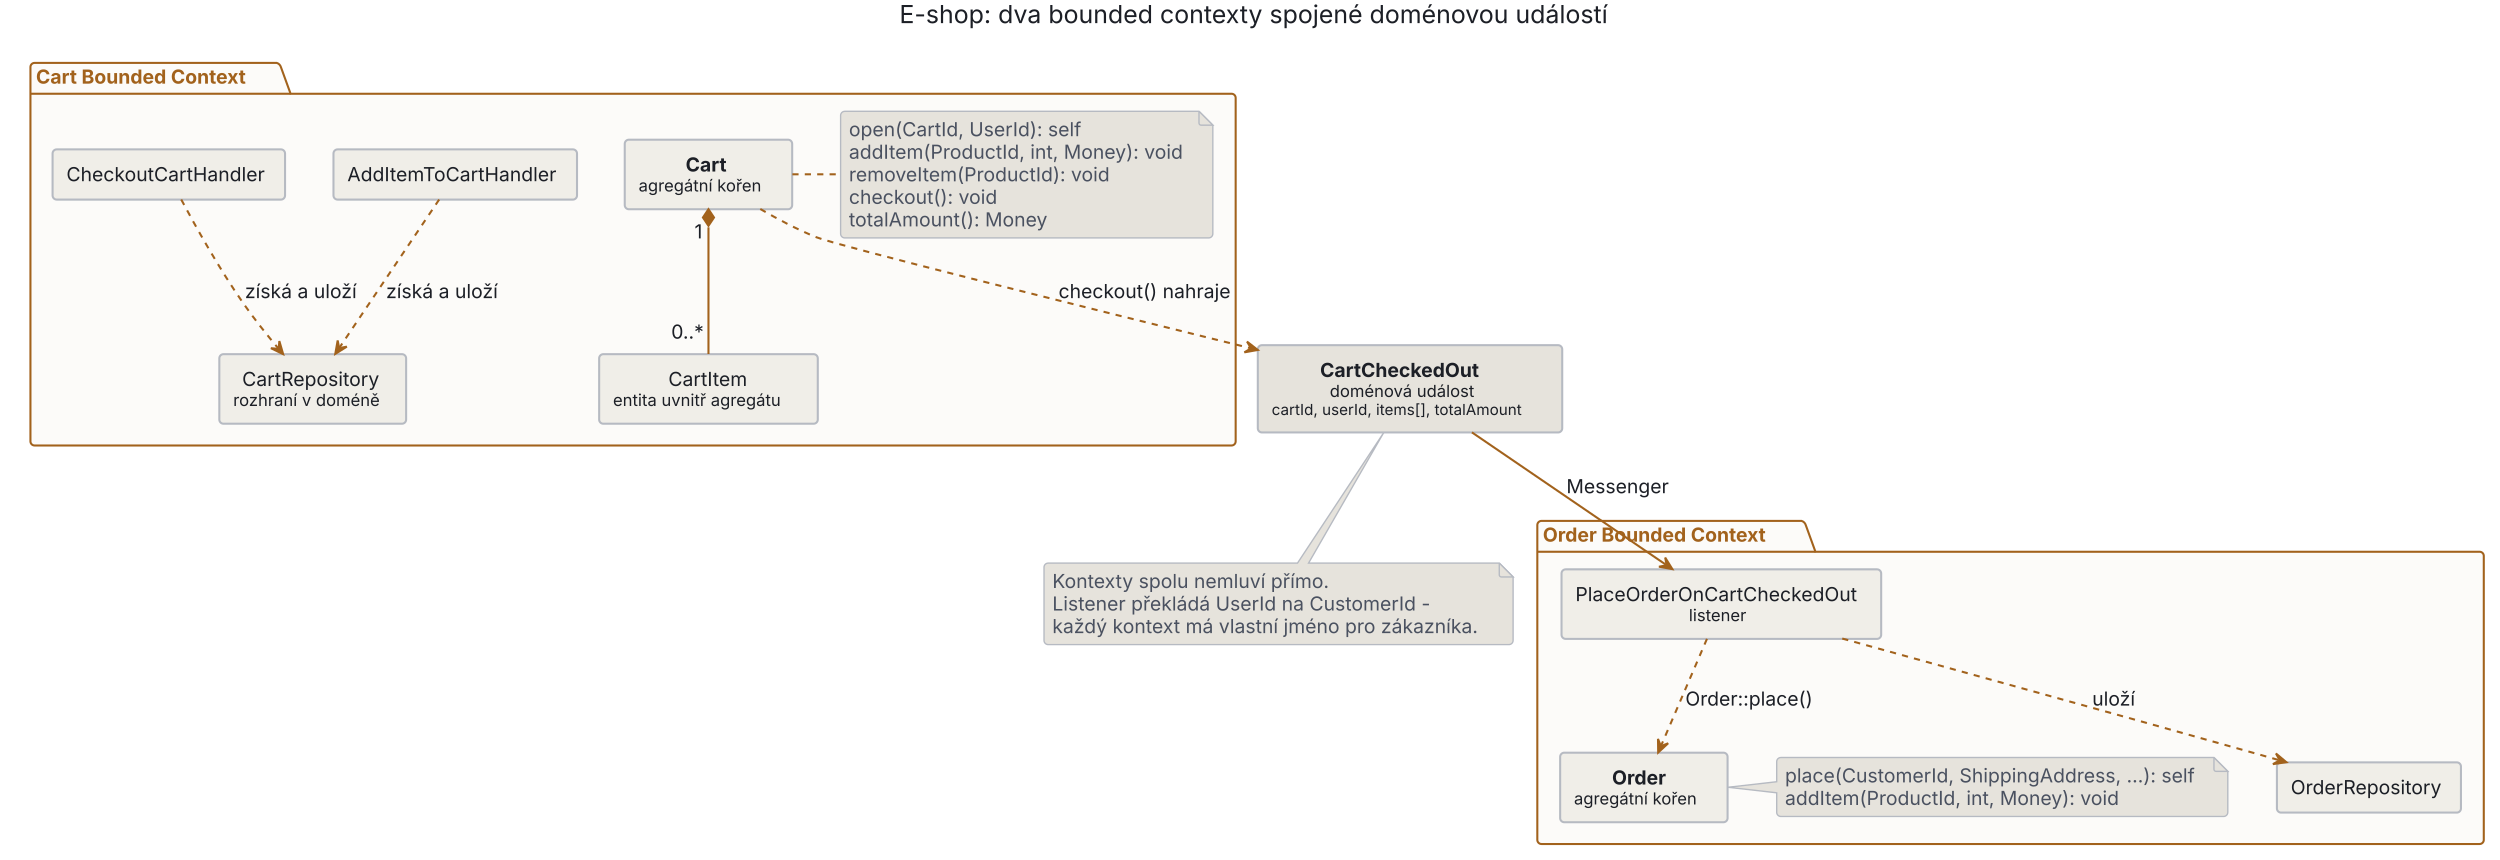
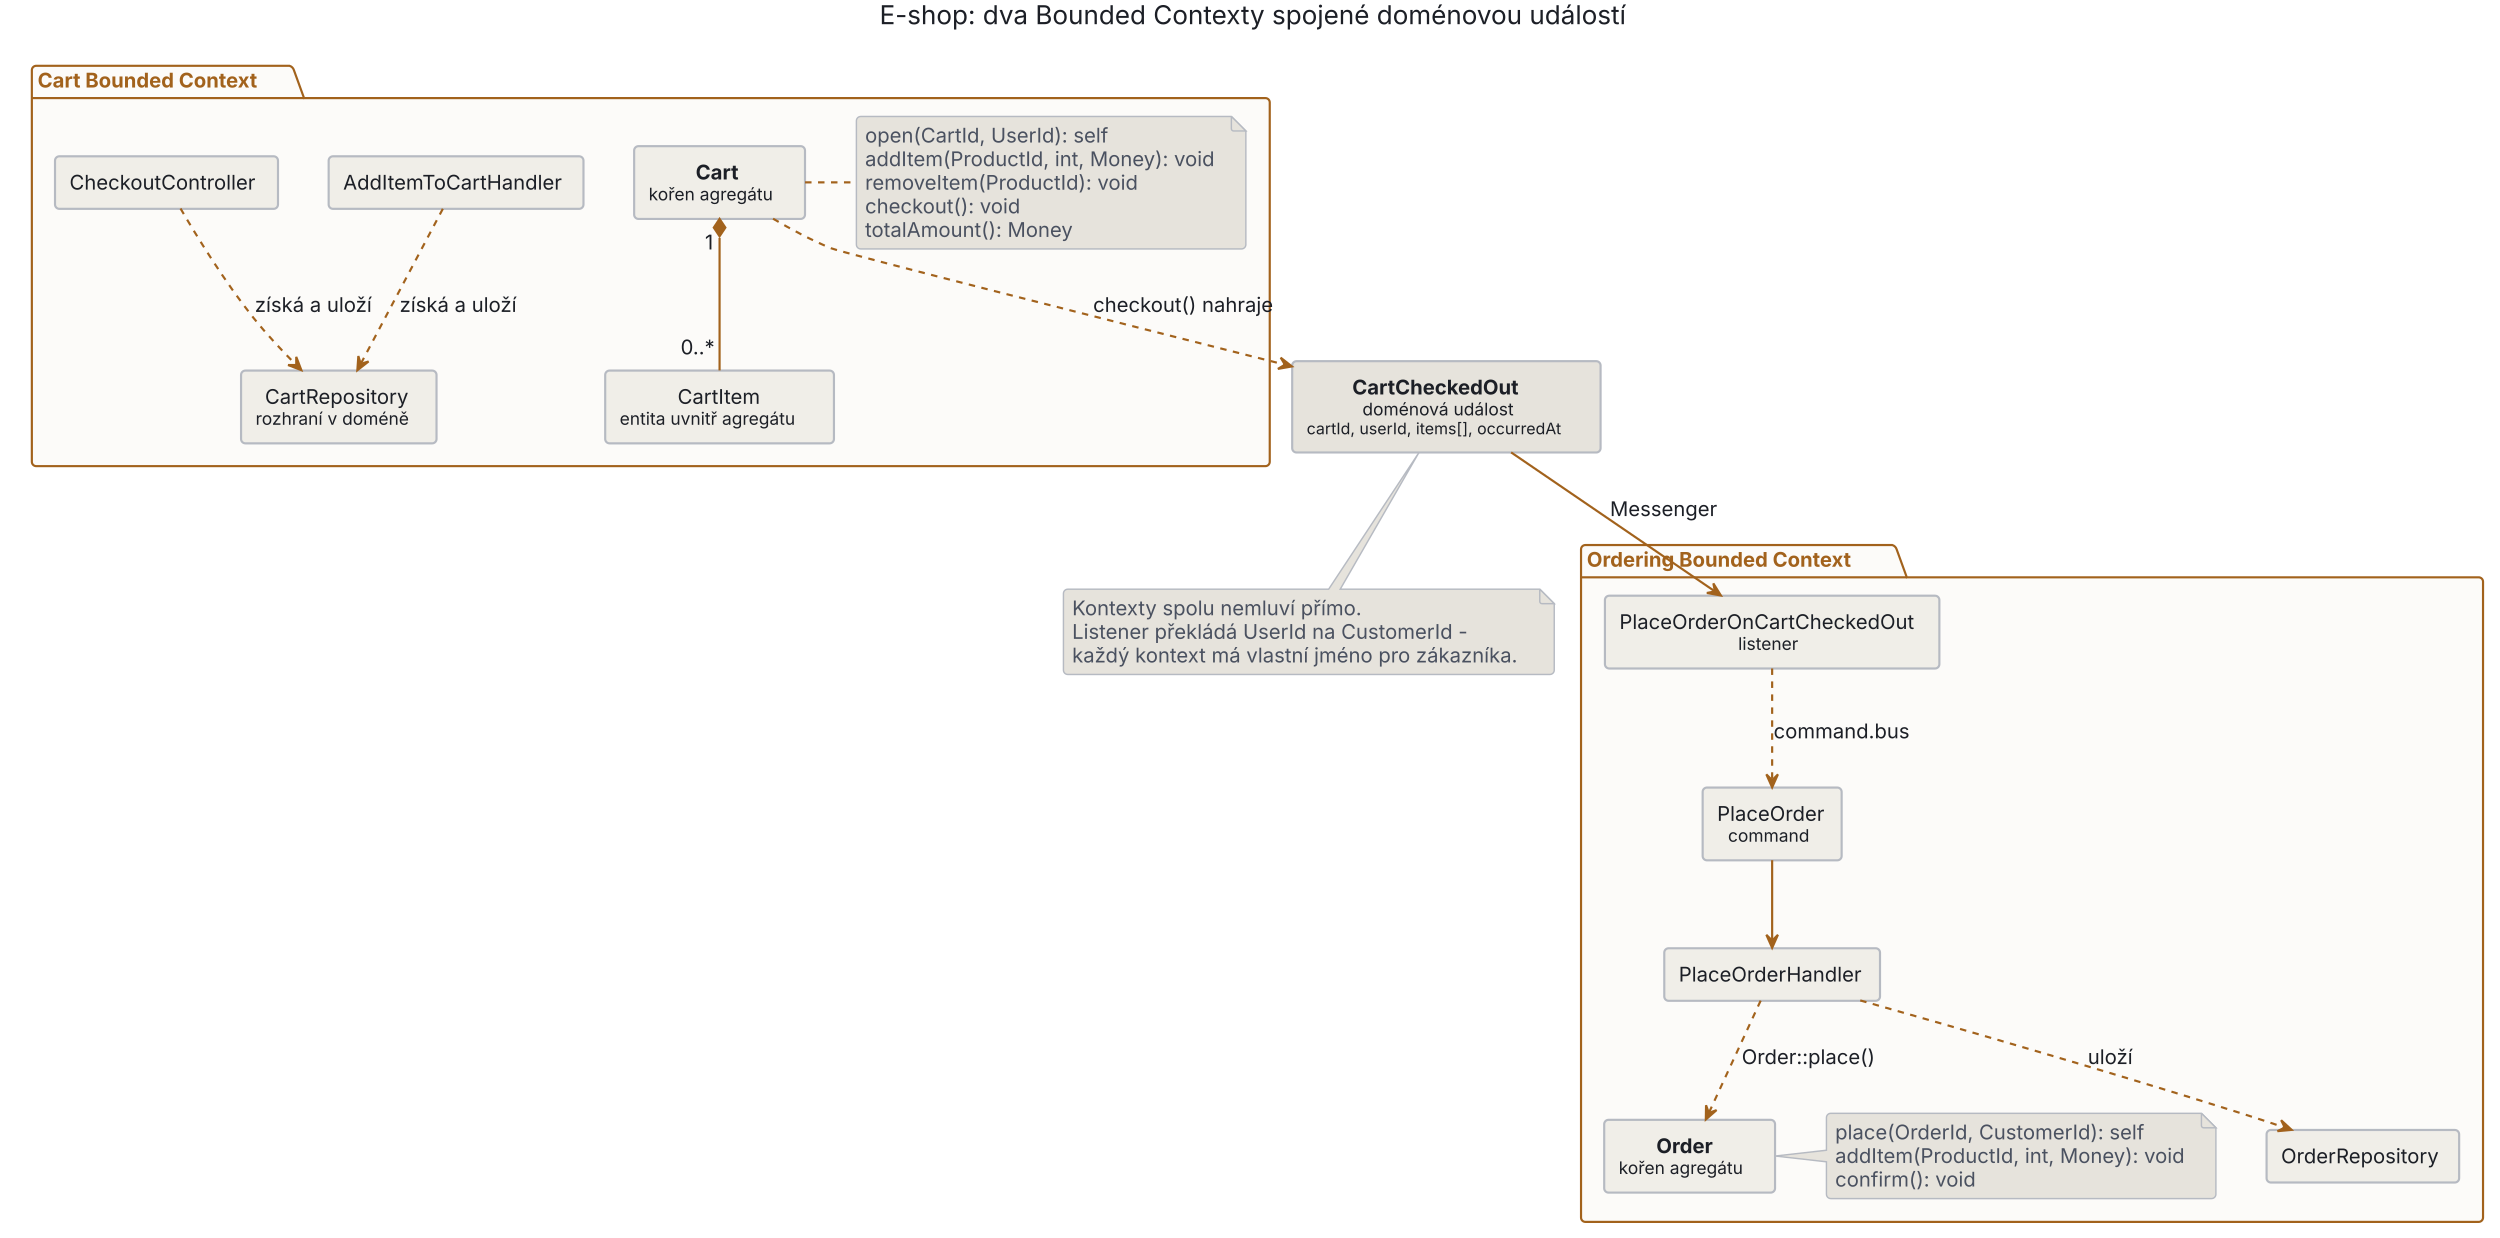
- <svg xmlns="http://www.w3.org/2000/svg" contentScriptType="application/ecmascript" contentStyleType="text/css" height="970.312px" preserveAspectRatio="none" style="width:2823px;height:970px;background:#fcfbf9;" version="1.1" viewBox="0 0 2823 970" width="2823.438px" zoomAndPan="magnify">
+ <svg xmlns="http://www.w3.org/2000/svg" contentScriptType="application/ecmascript" contentStyleType="text/css" height="1335.938px" preserveAspectRatio="none" style="width:2698px;height:1335px;background:#fcfbf9;" version="1.1" viewBox="0 0 2698 1335" width="2698.438px" zoomAndPan="magnify">
  <defs />
  <g>
-     <text fill="#1c1f26" font-family="Inter, ui-sans-serif, system-ui, -apple-system, sans-serif" font-size="28.125" lengthAdjust="spacingAndGlyphs" textLength="826.562" x="1015.625" y="26.106">E-shop: dva bounded contexty spojené doménovou událostí</text>
-     <path d="M39.062,71.02 L312.5,71.02 A7.031,7.031 0 0 1 317.188,75.708 L328.125,105.859 L1390.625,105.859 A4.688,4.688 0 0 1 1395.312,110.547 L1395.312,498.364 A4.688,4.688 0 0 1 1390.625,503.052 L39.062,503.052 A4.688,4.688 0 0 1 34.375,498.364 L34.375,75.708 A4.688,4.688 0 0 1 39.062,71.02 " fill="#fcfbf9" style="stroke: #a2621c; stroke-width: 2.344;" />
+     <text fill="#1c1f26" font-family="Inter, ui-sans-serif, system-ui, -apple-system, sans-serif" font-size="28.125" lengthAdjust="spacingAndGlyphs" textLength="834.375" x="949.219" y="26.106">E-shop: dva Bounded Contexty spojené doménovou událostí</text>
+     <path d="M39.062,71.02 L312.5,71.02 A7.031,7.031 0 0 1 317.188,75.708 L328.125,105.859 L1365.625,105.859 A4.688,4.688 0 0 1 1370.312,110.547 L1370.312,498.364 A4.688,4.688 0 0 1 1365.625,503.052 L39.062,503.052 A4.688,4.688 0 0 1 34.375,498.364 L34.375,75.708 A4.688,4.688 0 0 1 39.062,71.02 " fill="#fcfbf9" style="stroke: #a2621c; stroke-width: 2.344;" />
    <line style="stroke: #a2621c; stroke-width: 2.344;" x1="34.375" x2="328.125" y1="105.859" y2="105.859" />
    <text fill="#a2621c" font-family="Inter, ui-sans-serif, system-ui, -apple-system, sans-serif" font-size="21.875" font-weight="bold" lengthAdjust="spacingAndGlyphs" textLength="273.438" x="40.625" y="94.45">Cart Bounded Context</text>
-     <path d="M1740.625,588.208 L2034.375,588.208 A7.031,7.031 0 0 1 2039.062,592.895 L2050,623.047 L2800,623.047 A4.688,4.688 0 0 1 2804.688,627.734 L2804.688,948.364 A4.688,4.688 0 0 1 2800,953.052 L1740.625,953.052 A4.688,4.688 0 0 1 1735.938,948.364 L1735.938,592.895 A4.688,4.688 0 0 1 1740.625,588.208 " fill="#fcfbf9" style="stroke: #a2621c; stroke-width: 2.344;" />
-     <line style="stroke: #a2621c; stroke-width: 2.344;" x1="1735.938" x2="2050" y1="623.047" y2="623.047" />
-     <text fill="#a2621c" font-family="Inter, ui-sans-serif, system-ui, -apple-system, sans-serif" font-size="21.875" font-weight="bold" lengthAdjust="spacingAndGlyphs" textLength="293.75" x="1742.188" y="611.638">Order Bounded Context</text>
-     <path d="M949.219,130.395 L949.219,263.965 A4.688,4.688 0 0 0 953.906,268.652 L1364.844,268.652 A4.688,4.688 0 0 0 1369.531,263.965 L1369.531,141.333 L1353.906,125.708 L953.906,125.708 A4.688,4.688 0 0 0 949.219,130.395 " fill="#e6e3dc" style="stroke: #b6bac2; stroke-width: 1.562;" />
-     <path d="M1353.906,125.708 L1353.906,138.989 A2.344,2.344 0 0 0 1356.25,141.333 L1369.531,141.333 L1353.906,125.708 " fill="#e6e3dc" style="stroke: #b6bac2; stroke-width: 1.562;" />
-     <text fill="#4a5160" font-family="Inter, ui-sans-serif, system-ui, -apple-system, sans-serif" font-size="21.875" lengthAdjust="spacingAndGlyphs" textLength="267.188" x="958.594" y="153.825">open(CartId, UserId): self</text>
-     <text fill="#4a5160" font-family="Inter, ui-sans-serif, system-ui, -apple-system, sans-serif" font-size="21.875" lengthAdjust="spacingAndGlyphs" textLength="387.5" x="958.594" y="179.289">addItem(ProductId, int, Money): void</text>
-     <text fill="#4a5160" font-family="Inter, ui-sans-serif, system-ui, -apple-system, sans-serif" font-size="21.875" lengthAdjust="spacingAndGlyphs" textLength="304.688" x="958.594" y="204.753">removeItem(ProductId): void</text>
-     <text fill="#4a5160" font-family="Inter, ui-sans-serif, system-ui, -apple-system, sans-serif" font-size="21.875" lengthAdjust="spacingAndGlyphs" textLength="175" x="958.594" y="230.217">checkout(): void</text>
-     <text fill="#4a5160" font-family="Inter, ui-sans-serif, system-ui, -apple-system, sans-serif" font-size="21.875" lengthAdjust="spacingAndGlyphs" textLength="232.812" x="958.594" y="255.681">totalAmount(): Money</text>
-     <rect fill="#f0eee8" height="78.54" rx="4.688" ry="4.688" style="stroke: #b6bac2; stroke-width: 2.344;" width="246.875" x="676.562" y="399.927" />
-     <text fill="#1c1f26" font-family="Inter, ui-sans-serif, system-ui, -apple-system, sans-serif" font-size="21.875" lengthAdjust="spacingAndGlyphs" textLength="90.625" x="754.688" y="435.857">CartItem</text>
-     <text fill="#1c1f26" font-family="Inter, ui-sans-serif, system-ui, -apple-system, sans-serif" font-size="18.75" lengthAdjust="spacingAndGlyphs" textLength="215.625" x="692.188" y="458.42">entita uvnitř agregátu</text>
-     <rect fill="#f0eee8" height="78.54" rx="4.688" ry="4.688" style="stroke: #b6bac2; stroke-width: 2.344;" width="210.938" x="247.656" y="399.927" />
-     <text fill="#1c1f26" font-family="Inter, ui-sans-serif, system-ui, -apple-system, sans-serif" font-size="21.875" lengthAdjust="spacingAndGlyphs" textLength="159.375" x="273.438" y="435.857">CartRepository</text>
-     <text fill="#1c1f26" font-family="Inter, ui-sans-serif, system-ui, -apple-system, sans-serif" font-size="18.75" lengthAdjust="spacingAndGlyphs" textLength="179.688" x="263.281" y="458.42">rozhraní v doméně</text>
-     <rect fill="#f0eee8" height="56.714" rx="4.688" ry="4.688" style="stroke: #b6bac2; stroke-width: 2.344;" width="275" x="376.562" y="168.677" />
-     <text fill="#1c1f26" font-family="Inter, ui-sans-serif, system-ui, -apple-system, sans-serif" font-size="21.875" lengthAdjust="spacingAndGlyphs" textLength="243.75" x="392.188" y="204.607">AddItemToCartHandler</text>
-     <rect fill="#f0eee8" height="56.714" rx="4.688" ry="4.688" style="stroke: #b6bac2; stroke-width: 2.344;" width="262.5" x="59.375" y="168.677" />
-     <text fill="#1c1f26" font-family="Inter, ui-sans-serif, system-ui, -apple-system, sans-serif" font-size="21.875" lengthAdjust="spacingAndGlyphs" textLength="231.25" x="75" y="204.607">CheckoutCartHandler</text>
-     <rect fill="#f0eee8" height="78.54" rx="4.688" ry="4.688" style="stroke: #b6bac2; stroke-width: 2.344;" width="189.062" x="705.469" y="157.739" />
-     <text fill="#1c1f26" font-family="Inter, ui-sans-serif, system-ui, -apple-system, sans-serif" font-size="21.875" font-weight="bold" lengthAdjust="spacingAndGlyphs" textLength="51.562" x="774.219" y="193.669">Cart</text>
-     <text fill="#1c1f26" font-family="Inter, ui-sans-serif, system-ui, -apple-system, sans-serif" font-size="18.75" lengthAdjust="spacingAndGlyphs" textLength="157.812" x="721.094" y="216.232">agregátní kořen</text>
-     <rect fill="#f0eee8" height="78.54" rx="4.688" ry="4.688" style="stroke: #b6bac2; stroke-width: 2.344;" width="189.062" x="1761.719" y="849.927" />
-     <text fill="#1c1f26" font-family="Inter, ui-sans-serif, system-ui, -apple-system, sans-serif" font-size="21.875" font-weight="bold" lengthAdjust="spacingAndGlyphs" textLength="71.875" x="1820.312" y="885.857">Order</text>
-     <text fill="#1c1f26" font-family="Inter, ui-sans-serif, system-ui, -apple-system, sans-serif" font-size="18.75" lengthAdjust="spacingAndGlyphs" textLength="157.812" x="1777.344" y="908.42">agregátní kořen</text>
-     <path d="M2006.25,860.083 L2006.25,882.739 L1951.094,888.989 L2006.25,895.239 L2006.25,917.261 A4.688,4.688 0 0 0 2010.938,921.948 L2510.938,921.948 A4.688,4.688 0 0 0 2515.625,917.261 L2515.625,871.02 L2500,855.395 L2010.938,855.395 A4.688,4.688 0 0 0 2006.25,860.083 " fill="#e6e3dc" style="stroke: #b6bac2; stroke-width: 1.562;" />
-     <path d="M2500,855.395 L2500,868.677 A2.344,2.344 0 0 0 2502.344,871.02 L2515.625,871.02 L2500,855.395 " fill="#e6e3dc" style="stroke: #b6bac2; stroke-width: 1.562;" />
-     <text fill="#4a5160" font-family="Inter, ui-sans-serif, system-ui, -apple-system, sans-serif" font-size="21.875" lengthAdjust="spacingAndGlyphs" textLength="476.562" x="2015.625" y="883.513">place(CustomerId, ShippingAddress, ...): self</text>
-     <text fill="#4a5160" font-family="Inter, ui-sans-serif, system-ui, -apple-system, sans-serif" font-size="21.875" lengthAdjust="spacingAndGlyphs" textLength="387.5" x="2015.625" y="908.977">addItem(ProductId, int, Money): void</text>
-     <rect fill="#f0eee8" height="78.54" rx="4.688" ry="4.688" style="stroke: #b6bac2; stroke-width: 2.344;" width="360.938" x="1763.281" y="642.895" />
-     <text fill="#1c1f26" font-family="Inter, ui-sans-serif, system-ui, -apple-system, sans-serif" font-size="21.875" lengthAdjust="spacingAndGlyphs" textLength="329.688" x="1778.906" y="678.825">PlaceOrderOnCartCheckedOut</text>
-     <text fill="#1c1f26" font-family="Inter, ui-sans-serif, system-ui, -apple-system, sans-serif" font-size="18.75" lengthAdjust="spacingAndGlyphs" textLength="73.438" x="1907.031" y="701.389">listener</text>
-     <rect fill="#f0eee8" height="56.714" rx="4.688" ry="4.688" style="stroke: #b6bac2; stroke-width: 2.344;" width="207.812" x="2571.094" y="860.864" />
-     <text fill="#1c1f26" font-family="Inter, ui-sans-serif, system-ui, -apple-system, sans-serif" font-size="21.875" lengthAdjust="spacingAndGlyphs" textLength="176.562" x="2586.719" y="896.794">OrderRepository</text>
-     <rect fill="#e6e3dc" height="98.547" rx="4.688" ry="4.688" style="stroke: #b6bac2; stroke-width: 2.344;" width="343.75" x="1420.312" y="389.771" />
-     <text fill="#1c1f26" font-family="Inter, ui-sans-serif, system-ui, -apple-system, sans-serif" font-size="21.875" font-weight="bold" lengthAdjust="spacingAndGlyphs" textLength="203.125" x="1490.625" y="425.7">CartCheckedOut</text>
-     <text fill="#1c1f26" font-family="Inter, ui-sans-serif, system-ui, -apple-system, sans-serif" font-size="18.75" lengthAdjust="spacingAndGlyphs" textLength="181.25" x="1501.562" y="448.264">doménová událost</text>
-     <text fill="#1c1f26" font-family="Inter, ui-sans-serif, system-ui, -apple-system, sans-serif" font-size="17.188" lengthAdjust="spacingAndGlyphs" textLength="312.5" x="1435.938" y="468.639">cartId, userId, items[], totalAmount</text>
-     <path d="M1178.906,640.552 L1178.906,723.193 A4.688,4.688 0 0 0 1183.594,727.881 L1703.906,727.881 A4.688,4.688 0 0 0 1708.594,723.193 L1708.594,651.489 L1692.969,635.864 L1477.625,635.864 L1562.5,488.505 L1465.125,635.864 L1183.594,635.864 A4.688,4.688 0 0 0 1178.906,640.552 " fill="#e6e3dc" style="stroke: #b6bac2; stroke-width: 1.562;" />
-     <path d="M1692.969,635.864 L1692.969,649.145 A2.344,2.344 0 0 0 1695.312,651.489 L1708.594,651.489 L1692.969,635.864 " fill="#e6e3dc" style="stroke: #b6bac2; stroke-width: 1.562;" />
-     <text fill="#4a5160" font-family="Inter, ui-sans-serif, system-ui, -apple-system, sans-serif" font-size="21.875" lengthAdjust="spacingAndGlyphs" textLength="321.875" x="1188.281" y="663.982">Kontexty spolu nemluví přímo.</text>
-     <text fill="#4a5160" font-family="Inter, ui-sans-serif, system-ui, -apple-system, sans-serif" font-size="21.875" lengthAdjust="spacingAndGlyphs" textLength="437.5" x="1188.281" y="689.446">Listener překládá UserId na CustomerId -</text>
-     <text fill="#4a5160" font-family="Inter, ui-sans-serif, system-ui, -apple-system, sans-serif" font-size="21.875" lengthAdjust="spacingAndGlyphs" textLength="496.875" x="1188.281" y="714.909">každý kontext má vlastní jméno pro zákazníka.</text>
-     <path d="M894.75,196.802 C912.844,196.802 930.938,196.802 949.031,196.802 " fill="none" id="CartAggregate-GMN9" style="stroke: #a2621c; stroke-width: 2.344; stroke-dasharray: 7.0,7.0;" />
-     <path d="M800,256.708 C800,301.255 800,361.317 800,399.724 " fill="none" id="CartAggregate&lt;-CartItem" style="stroke: #a2621c; stroke-width: 2.344;" />
-     <polygon fill="#a2621c" points="800,236.239,793.75,245.614,800,254.989,806.25,245.614,800,236.239" style="stroke: #a2621c; stroke-width: 2.344;" />
-     <text fill="#1c1f26" font-family="Inter, ui-sans-serif, system-ui, -apple-system, sans-serif" font-size="21.875" lengthAdjust="spacingAndGlyphs" textLength="14.062" x="784.224" y="269.21">1</text>
-     <text fill="#1c1f26" font-family="Inter, ui-sans-serif, system-ui, -apple-system, sans-serif" font-size="21.875" lengthAdjust="spacingAndGlyphs" textLength="37.5" x="757.93" y="382.417">0..*</text>
-     <path d="M495.906,225.317 C468.562,265.942 416.484,343.317 383.344,392.536 " fill="none" id="AddHandler-&gt;CartRepo" style="stroke: #a2621c; stroke-width: 2.344; stroke-dasharray: 7.0,7.0;" />
-     <polygon fill="#a2621c" points="378.609,399.583,391.662,391.432,382.984,393.11,381.306,384.432,378.609,399.583" style="stroke: #a2621c; stroke-width: 2.344;" />
-     <text fill="#1c1f26" font-family="Inter, ui-sans-serif, system-ui, -apple-system, sans-serif" font-size="21.875" lengthAdjust="spacingAndGlyphs" textLength="129.688" x="435.938" y="336.638">získá a uloží</text>
-     <path d="M204.625,225.27 C220.438,254.911 247.547,303.583 275,342.896 C287.047,360.161 301.453,378.192 314.578,393.817 " fill="none" id="CheckoutHandler-&gt;CartRepo" style="stroke: #a2621c; stroke-width: 2.344; stroke-dasharray: 7.0,7.0;" />
-     <polygon fill="#a2621c" points="319.734,399.911,315.447,385.132,314.698,393.939,305.891,393.19,319.734,399.911" style="stroke: #a2621c; stroke-width: 2.344;" />
-     <text fill="#1c1f26" font-family="Inter, ui-sans-serif, system-ui, -apple-system, sans-serif" font-size="21.875" lengthAdjust="spacingAndGlyphs" textLength="129.688" x="276.562" y="336.638">získá a uloží</text>
-     <path d="M858.516,236.005 C878.094,247.442 900.406,259.239 921.875,267.896 C945.062,277.239 1221.844,346.192 1412.406,393.239 " fill="none" id="CartAggregate-&gt;Event" style="stroke: #a2621c; stroke-width: 2.344; stroke-dasharray: 7.0,7.0;" />
-     <polygon fill="#a2621c" points="1420.281,395.177,1408.128,385.736,1412.697,393.303,1405.13,397.872,1420.281,395.177" style="stroke: #a2621c; stroke-width: 2.344;" />
-     <text fill="#1c1f26" font-family="Inter, ui-sans-serif, system-ui, -apple-system, sans-serif" font-size="21.875" lengthAdjust="spacingAndGlyphs" textLength="203.125" x="1195.312" y="336.638">checkout() nahraje</text>
-     <path d="M1662.062,488.224 C1726.203,531.989 1820.344,596.208 1881.844,638.161 " fill="none" id="Event-&gt;Listener" style="stroke: #a2621c; stroke-width: 2.344;" />
-     <polygon fill="#a2621c" points="1888.438,642.661,1880.317,629.589,1881.975,638.271,1873.293,639.929,1888.438,642.661" style="stroke: #a2621c; stroke-width: 2.344;" />
-     <text fill="#1c1f26" font-family="Inter, ui-sans-serif, system-ui, -apple-system, sans-serif" font-size="21.875" lengthAdjust="spacingAndGlyphs" textLength="121.875" x="1768.75" y="556.95">Messenger</text>
-     <path d="M1927.5,721.395 C1912.828,755.583 1891.219,805.958 1875.641,842.239 " fill="none" id="Listener-&gt;OrderAggregate" style="stroke: #a2621c; stroke-width: 2.344; stroke-dasharray: 7.0,7.0;" />
-     <polygon fill="#a2621c" points="1872.422,849.755,1883.706,839.291,1875.499,842.574,1872.217,834.367,1872.422,849.755" style="stroke: #a2621c; stroke-width: 2.344;" />
-     <text fill="#1c1f26" font-family="Inter, ui-sans-serif, system-ui, -apple-system, sans-serif" font-size="21.875" lengthAdjust="spacingAndGlyphs" textLength="150" x="1903.125" y="796.794">Order::place()</text>
-     <path d="M2080.266,721.052 C2201.922,754.583 2384.812,805.177 2543.75,849.927 C2553.562,852.692 2563.797,855.583 2574.016,858.489 " fill="none" id="Listener-&gt;OrderRepo" style="stroke: #a2621c; stroke-width: 2.344; stroke-dasharray: 7.0,7.0;" />
-     <polygon fill="#a2621c" points="2581.812,860.708,2570.008,850.835,2574.301,858.562,2566.574,862.854,2581.812,860.708" style="stroke: #a2621c; stroke-width: 2.344;" />
-     <text fill="#1c1f26" font-family="Inter, ui-sans-serif, system-ui, -apple-system, sans-serif" font-size="21.875" lengthAdjust="spacingAndGlyphs" textLength="50" x="2362.5" y="796.794">uloží</text>
+     <path d="M1710.938,588.208 L2042.188,588.208 A7.031,7.031 0 0 1 2046.875,592.895 L2057.812,623.047 L2675,623.047 A4.688,4.688 0 0 1 2679.688,627.734 L2679.688,1313.989 A4.688,4.688 0 0 1 2675,1318.677 L1710.938,1318.677 A4.688,4.688 0 0 1 1706.25,1313.989 L1706.25,592.895 A4.688,4.688 0 0 1 1710.938,588.208 " fill="#fcfbf9" style="stroke: #a2621c; stroke-width: 2.344;" />
+     <line style="stroke: #a2621c; stroke-width: 2.344;" x1="1706.25" x2="2057.812" y1="623.047" y2="623.047" />
+     <text fill="#a2621c" font-family="Inter, ui-sans-serif, system-ui, -apple-system, sans-serif" font-size="21.875" font-weight="bold" lengthAdjust="spacingAndGlyphs" textLength="331.25" x="1712.5" y="611.638">Ordering Bounded Context</text>
+     <path d="M924.219,130.395 L924.219,263.965 A4.688,4.688 0 0 0 928.906,268.652 L1339.844,268.652 A4.688,4.688 0 0 0 1344.531,263.965 L1344.531,141.333 L1328.906,125.708 L928.906,125.708 A4.688,4.688 0 0 0 924.219,130.395 " fill="#e6e3dc" style="stroke: #b6bac2; stroke-width: 1.562;" />
+     <path d="M1328.906,125.708 L1328.906,138.989 A2.344,2.344 0 0 0 1331.25,141.333 L1344.531,141.333 L1328.906,125.708 " fill="#e6e3dc" style="stroke: #b6bac2; stroke-width: 1.562;" />
+     <text fill="#4a5160" font-family="Inter, ui-sans-serif, system-ui, -apple-system, sans-serif" font-size="21.875" lengthAdjust="spacingAndGlyphs" textLength="267.188" x="933.594" y="153.825">open(CartId, UserId): self</text>
+     <text fill="#4a5160" font-family="Inter, ui-sans-serif, system-ui, -apple-system, sans-serif" font-size="21.875" lengthAdjust="spacingAndGlyphs" textLength="387.5" x="933.594" y="179.289">addItem(ProductId, int, Money): void</text>
+     <text fill="#4a5160" font-family="Inter, ui-sans-serif, system-ui, -apple-system, sans-serif" font-size="21.875" lengthAdjust="spacingAndGlyphs" textLength="304.688" x="933.594" y="204.753">removeItem(ProductId): void</text>
+     <text fill="#4a5160" font-family="Inter, ui-sans-serif, system-ui, -apple-system, sans-serif" font-size="21.875" lengthAdjust="spacingAndGlyphs" textLength="175" x="933.594" y="230.217">checkout(): void</text>
+     <text fill="#4a5160" font-family="Inter, ui-sans-serif, system-ui, -apple-system, sans-serif" font-size="21.875" lengthAdjust="spacingAndGlyphs" textLength="232.812" x="933.594" y="255.681">totalAmount(): Money</text>
+     <rect fill="#f0eee8" height="78.54" rx="4.688" ry="4.688" style="stroke: #b6bac2; stroke-width: 2.344;" width="246.875" x="653.125" y="399.927" />
+     <text fill="#1c1f26" font-family="Inter, ui-sans-serif, system-ui, -apple-system, sans-serif" font-size="21.875" lengthAdjust="spacingAndGlyphs" textLength="90.625" x="731.25" y="435.857">CartItem</text>
+     <text fill="#1c1f26" font-family="Inter, ui-sans-serif, system-ui, -apple-system, sans-serif" font-size="18.75" lengthAdjust="spacingAndGlyphs" textLength="215.625" x="668.75" y="458.42">entita uvnitř agregátu</text>
+     <rect fill="#f0eee8" height="78.54" rx="4.688" ry="4.688" style="stroke: #b6bac2; stroke-width: 2.344;" width="210.938" x="260.156" y="399.927" />
+     <text fill="#1c1f26" font-family="Inter, ui-sans-serif, system-ui, -apple-system, sans-serif" font-size="21.875" lengthAdjust="spacingAndGlyphs" textLength="159.375" x="285.938" y="435.857">CartRepository</text>
+     <text fill="#1c1f26" font-family="Inter, ui-sans-serif, system-ui, -apple-system, sans-serif" font-size="18.75" lengthAdjust="spacingAndGlyphs" textLength="179.688" x="275.781" y="458.42">rozhraní v doméně</text>
+     <rect fill="#f0eee8" height="56.714" rx="4.688" ry="4.688" style="stroke: #b6bac2; stroke-width: 2.344;" width="275" x="354.688" y="168.677" />
+     <text fill="#1c1f26" font-family="Inter, ui-sans-serif, system-ui, -apple-system, sans-serif" font-size="21.875" lengthAdjust="spacingAndGlyphs" textLength="243.75" x="370.312" y="204.607">AddItemToCartHandler</text>
+     <rect fill="#f0eee8" height="56.714" rx="4.688" ry="4.688" style="stroke: #b6bac2; stroke-width: 2.344;" width="240.625" x="59.375" y="168.677" />
+     <text fill="#1c1f26" font-family="Inter, ui-sans-serif, system-ui, -apple-system, sans-serif" font-size="21.875" lengthAdjust="spacingAndGlyphs" textLength="209.375" x="75" y="204.607">CheckoutController</text>
+     <rect fill="#f0eee8" height="78.54" rx="4.688" ry="4.688" style="stroke: #b6bac2; stroke-width: 2.344;" width="184.375" x="684.375" y="157.739" />
+     <text fill="#1c1f26" font-family="Inter, ui-sans-serif, system-ui, -apple-system, sans-serif" font-size="21.875" font-weight="bold" lengthAdjust="spacingAndGlyphs" textLength="51.562" x="750.781" y="193.669">Cart</text>
+     <text fill="#1c1f26" font-family="Inter, ui-sans-serif, system-ui, -apple-system, sans-serif" font-size="18.75" lengthAdjust="spacingAndGlyphs" textLength="153.125" x="700" y="216.232">kořen agregátu</text>
+     <rect fill="#f0eee8" height="78.54" rx="4.688" ry="4.688" style="stroke: #b6bac2; stroke-width: 2.344;" width="184.375" x="1731.25" y="1208.521" />
+     <text fill="#1c1f26" font-family="Inter, ui-sans-serif, system-ui, -apple-system, sans-serif" font-size="21.875" font-weight="bold" lengthAdjust="spacingAndGlyphs" textLength="71.875" x="1787.5" y="1244.45">Order</text>
+     <text fill="#1c1f26" font-family="Inter, ui-sans-serif, system-ui, -apple-system, sans-serif" font-size="18.75" lengthAdjust="spacingAndGlyphs" textLength="153.125" x="1746.875" y="1267.014">kořen agregátu</text>
+     <path d="M1971.094,1206.177 L1971.094,1241.333 L1915.688,1247.583 L1971.094,1253.833 L1971.094,1288.818 A4.688,4.688 0 0 0 1975.781,1293.506 L2386.719,1293.506 A4.688,4.688 0 0 0 2391.406,1288.818 L2391.406,1217.114 L2375.781,1201.489 L1975.781,1201.489 A4.688,4.688 0 0 0 1971.094,1206.177 " fill="#e6e3dc" style="stroke: #b6bac2; stroke-width: 1.562;" />
+     <path d="M2375.781,1201.489 L2375.781,1214.771 A2.344,2.344 0 0 0 2378.125,1217.114 L2391.406,1217.114 L2375.781,1201.489 " fill="#e6e3dc" style="stroke: #b6bac2; stroke-width: 1.562;" />
+     <text fill="#4a5160" font-family="Inter, ui-sans-serif, system-ui, -apple-system, sans-serif" font-size="21.875" lengthAdjust="spacingAndGlyphs" textLength="342.188" x="1980.469" y="1229.607">place(OrderId, CustomerId): self</text>
+     <text fill="#4a5160" font-family="Inter, ui-sans-serif, system-ui, -apple-system, sans-serif" font-size="21.875" lengthAdjust="spacingAndGlyphs" textLength="387.5" x="1980.469" y="1255.071">addItem(ProductId, int, Money): void</text>
+     <text fill="#4a5160" font-family="Inter, ui-sans-serif, system-ui, -apple-system, sans-serif" font-size="21.875" lengthAdjust="spacingAndGlyphs" textLength="153.125" x="1980.469" y="1280.534">confirm(): void</text>
+     <rect fill="#f0eee8" height="78.54" rx="4.688" ry="4.688" style="stroke: #b6bac2; stroke-width: 2.344;" width="360.938" x="1732.031" y="642.895" />
+     <text fill="#1c1f26" font-family="Inter, ui-sans-serif, system-ui, -apple-system, sans-serif" font-size="21.875" lengthAdjust="spacingAndGlyphs" textLength="329.688" x="1747.656" y="678.825">PlaceOrderOnCartCheckedOut</text>
+     <text fill="#1c1f26" font-family="Inter, ui-sans-serif, system-ui, -apple-system, sans-serif" font-size="18.75" lengthAdjust="spacingAndGlyphs" textLength="73.438" x="1875.781" y="701.389">listener</text>
+     <rect fill="#f0eee8" height="78.54" rx="4.688" ry="4.688" style="stroke: #b6bac2; stroke-width: 2.344;" width="150" x="1837.5" y="849.927" />
+     <text fill="#1c1f26" font-family="Inter, ui-sans-serif, system-ui, -apple-system, sans-serif" font-size="21.875" lengthAdjust="spacingAndGlyphs" textLength="118.75" x="1853.125" y="885.857">PlaceOrder</text>
+     <text fill="#1c1f26" font-family="Inter, ui-sans-serif, system-ui, -apple-system, sans-serif" font-size="18.75" lengthAdjust="spacingAndGlyphs" textLength="95.312" x="1864.844" y="908.42">command</text>
+     <rect fill="#f0eee8" height="56.714" rx="4.688" ry="4.688" style="stroke: #b6bac2; stroke-width: 2.344;" width="232.812" x="1796.094" y="1023.364" />
+     <text fill="#1c1f26" font-family="Inter, ui-sans-serif, system-ui, -apple-system, sans-serif" font-size="21.875" lengthAdjust="spacingAndGlyphs" textLength="201.562" x="1811.719" y="1059.294">PlaceOrderHandler</text>
+     <rect fill="#f0eee8" height="56.714" rx="4.688" ry="4.688" style="stroke: #b6bac2; stroke-width: 2.344;" width="207.812" x="2446.094" y="1219.458" />
+     <text fill="#1c1f26" font-family="Inter, ui-sans-serif, system-ui, -apple-system, sans-serif" font-size="21.875" lengthAdjust="spacingAndGlyphs" textLength="176.562" x="2461.719" y="1255.388">OrderRepository</text>
+     <rect fill="#e6e3dc" height="98.547" rx="4.688" ry="4.688" style="stroke: #b6bac2; stroke-width: 2.344;" width="332.812" x="1394.531" y="389.771" />
+     <text fill="#1c1f26" font-family="Inter, ui-sans-serif, system-ui, -apple-system, sans-serif" font-size="21.875" font-weight="bold" lengthAdjust="spacingAndGlyphs" textLength="203.125" x="1459.375" y="425.7">CartCheckedOut</text>
+     <text fill="#1c1f26" font-family="Inter, ui-sans-serif, system-ui, -apple-system, sans-serif" font-size="18.75" lengthAdjust="spacingAndGlyphs" textLength="181.25" x="1470.312" y="448.264">doménová událost</text>
+     <text fill="#1c1f26" font-family="Inter, ui-sans-serif, system-ui, -apple-system, sans-serif" font-size="17.188" lengthAdjust="spacingAndGlyphs" textLength="301.562" x="1410.156" y="468.639">cartId, userId, items[], occurredAt</text>
+     <path d="M1147.656,640.552 L1147.656,723.193 A4.688,4.688 0 0 0 1152.344,727.881 L1672.656,727.881 A4.688,4.688 0 0 0 1677.344,723.193 L1677.344,651.489 L1661.719,635.864 L1446.375,635.864 L1531.25,488.505 L1433.875,635.864 L1152.344,635.864 A4.688,4.688 0 0 0 1147.656,640.552 " fill="#e6e3dc" style="stroke: #b6bac2; stroke-width: 1.562;" />
+     <path d="M1661.719,635.864 L1661.719,649.145 A2.344,2.344 0 0 0 1664.062,651.489 L1677.344,651.489 L1661.719,635.864 " fill="#e6e3dc" style="stroke: #b6bac2; stroke-width: 1.562;" />
+     <text fill="#4a5160" font-family="Inter, ui-sans-serif, system-ui, -apple-system, sans-serif" font-size="21.875" lengthAdjust="spacingAndGlyphs" textLength="321.875" x="1157.031" y="663.982">Kontexty spolu nemluví přímo.</text>
+     <text fill="#4a5160" font-family="Inter, ui-sans-serif, system-ui, -apple-system, sans-serif" font-size="21.875" lengthAdjust="spacingAndGlyphs" textLength="437.5" x="1157.031" y="689.446">Listener překládá UserId na CustomerId -</text>
+     <text fill="#4a5160" font-family="Inter, ui-sans-serif, system-ui, -apple-system, sans-serif" font-size="21.875" lengthAdjust="spacingAndGlyphs" textLength="496.875" x="1157.031" y="714.909">každý kontext má vlastní jméno pro zákazníka.</text>
+     <path d="M868.812,196.802 C887.141,196.802 905.469,196.802 923.797,196.802 " fill="none" id="CartAggregate-GMN9" style="stroke: #a2621c; stroke-width: 2.344; stroke-dasharray: 7.0,7.0;" />
+     <path d="M776.562,256.708 C776.562,301.255 776.562,361.317 776.562,399.724 " fill="none" id="CartAggregate&lt;-CartItem" style="stroke: #a2621c; stroke-width: 2.344;" />
+     <polygon fill="#a2621c" points="776.562,236.239,770.312,245.614,776.562,254.989,782.812,245.614,776.562,236.239" style="stroke: #a2621c; stroke-width: 2.344;" />
+     <text fill="#1c1f26" font-family="Inter, ui-sans-serif, system-ui, -apple-system, sans-serif" font-size="21.875" lengthAdjust="spacingAndGlyphs" textLength="14.062" x="760.786" y="269.21">1</text>
+     <text fill="#1c1f26" font-family="Inter, ui-sans-serif, system-ui, -apple-system, sans-serif" font-size="21.875" lengthAdjust="spacingAndGlyphs" textLength="37.5" x="734.492" y="382.417">0..*</text>
+     <path d="M477.922,225.317 C456.406,265.942 415.453,343.317 389.391,392.536 " fill="none" id="AddHandler-&gt;CartRepo" style="stroke: #a2621c; stroke-width: 2.344; stroke-dasharray: 7.0,7.0;" />
+     <polygon fill="#a2621c" points="385.656,399.583,397.769,390.092,389.319,392.682,386.728,384.231,385.656,399.583" style="stroke: #a2621c; stroke-width: 2.344;" />
+     <text fill="#1c1f26" font-family="Inter, ui-sans-serif, system-ui, -apple-system, sans-serif" font-size="21.875" lengthAdjust="spacingAndGlyphs" textLength="129.688" x="431.25" y="336.638">získá a uloží</text>
+     <path d="M194.812,225.005 C212.234,254.849 242.453,304.114 273.438,342.896 C287.453,360.442 304.25,378.396 319.641,393.896 " fill="none" id="CheckoutHandler-&gt;CartRepo" style="stroke: #a2621c; stroke-width: 2.344; stroke-dasharray: 7.0,7.0;" />
+     <polygon fill="#a2621c" points="325.234,399.474,319.71,385.111,319.71,393.949,310.871,393.949,325.234,399.474" style="stroke: #a2621c; stroke-width: 2.344;" />
+     <text fill="#1c1f26" font-family="Inter, ui-sans-serif, system-ui, -apple-system, sans-serif" font-size="21.875" lengthAdjust="spacingAndGlyphs" textLength="129.688" x="275" y="336.638">získá a uloží</text>
+     <path d="M834.281,236.02 C853.609,247.442 875.656,259.239 896.875,267.896 C908.5,272.63 1193.469,344.817 1386.281,393.458 " fill="none" id="CartAggregate-&gt;Event" style="stroke: #a2621c; stroke-width: 2.344; stroke-dasharray: 7.0,7.0;" />
+     <polygon fill="#a2621c" points="1394.25,395.458,1382.123,385.984,1386.671,393.563,1379.091,398.111,1394.25,395.458" style="stroke: #a2621c; stroke-width: 2.344;" />
+     <text fill="#1c1f26" font-family="Inter, ui-sans-serif, system-ui, -apple-system, sans-serif" font-size="21.875" lengthAdjust="spacingAndGlyphs" textLength="203.125" x="1179.688" y="336.638">checkout() nahraje</text>
+     <path d="M1630.812,488.224 C1694.953,531.989 1789.094,596.208 1850.594,638.161 " fill="none" id="Event-&gt;Listener" style="stroke: #a2621c; stroke-width: 2.344;" />
+     <polygon fill="#a2621c" points="1857.188,642.661,1849.067,629.589,1850.725,638.271,1842.043,639.929,1857.188,642.661" style="stroke: #a2621c; stroke-width: 2.344;" />
+     <text fill="#1c1f26" font-family="Inter, ui-sans-serif, system-ui, -apple-system, sans-serif" font-size="21.875" lengthAdjust="spacingAndGlyphs" textLength="121.875" x="1737.5" y="556.95">Messenger</text>
+     <path d="M1912.5,721.395 C1912.5,755.442 1912.5,805.536 1912.5,841.786 " fill="none" id="Listener-&gt;Cmd" style="stroke: #a2621c; stroke-width: 2.344; stroke-dasharray: 7.0,7.0;" />
+     <polygon fill="#a2621c" points="1912.5,849.755,1918.75,835.692,1912.5,841.942,1906.25,835.692,1912.5,849.755" style="stroke: #a2621c; stroke-width: 2.344;" />
+     <text fill="#1c1f26" font-family="Inter, ui-sans-serif, system-ui, -apple-system, sans-serif" font-size="21.875" lengthAdjust="spacingAndGlyphs" textLength="154.688" x="1914.062" y="796.794">command.bus</text>
+     <path d="M1912.5,928.317 C1912.5,954.458 1912.5,988.989 1912.5,1014.583 " fill="none" id="Cmd-&gt;PlaceHandler" style="stroke: #a2621c; stroke-width: 2.344;" />
+     <polygon fill="#a2621c" points="1912.5,1022.895,1918.75,1008.833,1912.5,1015.083,1906.25,1008.833,1912.5,1022.895" style="stroke: #a2621c; stroke-width: 2.344;" />
+     <path d="M1900.109,1079.88 C1885.688,1111.146 1861.625,1163.302 1844.297,1200.833 " fill="none" id="PlaceHandler-&gt;OrderAggregate" style="stroke: #a2621c; stroke-width: 2.344; stroke-dasharray: 7.0,7.0;" />
+     <polygon fill="#a2621c" points="1840.922,1208.146,1852.508,1198.017,1844.208,1201.058,1841.168,1192.759,1840.922,1208.146" style="stroke: #a2621c; stroke-width: 2.344;" />
+     <text fill="#1c1f26" font-family="Inter, ui-sans-serif, system-ui, -apple-system, sans-serif" font-size="21.875" lengthAdjust="spacingAndGlyphs" textLength="150" x="1879.688" y="1148.357">Order::place()</text>
+     <path d="M2007.562,1079.646 C2109.578,1108.474 2276.188,1156.427 2418.75,1201.489 C2433.938,1206.286 2450.031,1211.583 2465.562,1216.786 " fill="none" id="PlaceHandler-&gt;OrderRepo" style="stroke: #a2621c; stroke-width: 2.344; stroke-dasharray: 7.0,7.0;" />
+     <polygon fill="#a2621c" points="2473.141,1219.349,2461.814,1208.931,2465.738,1216.851,2457.818,1220.776,2473.141,1219.349" style="stroke: #a2621c; stroke-width: 2.344;" />
+     <text fill="#1c1f26" font-family="Inter, ui-sans-serif, system-ui, -apple-system, sans-serif" font-size="21.875" lengthAdjust="spacingAndGlyphs" textLength="50" x="2253.125" y="1148.357">uloží</text>
  </g>
</svg>
